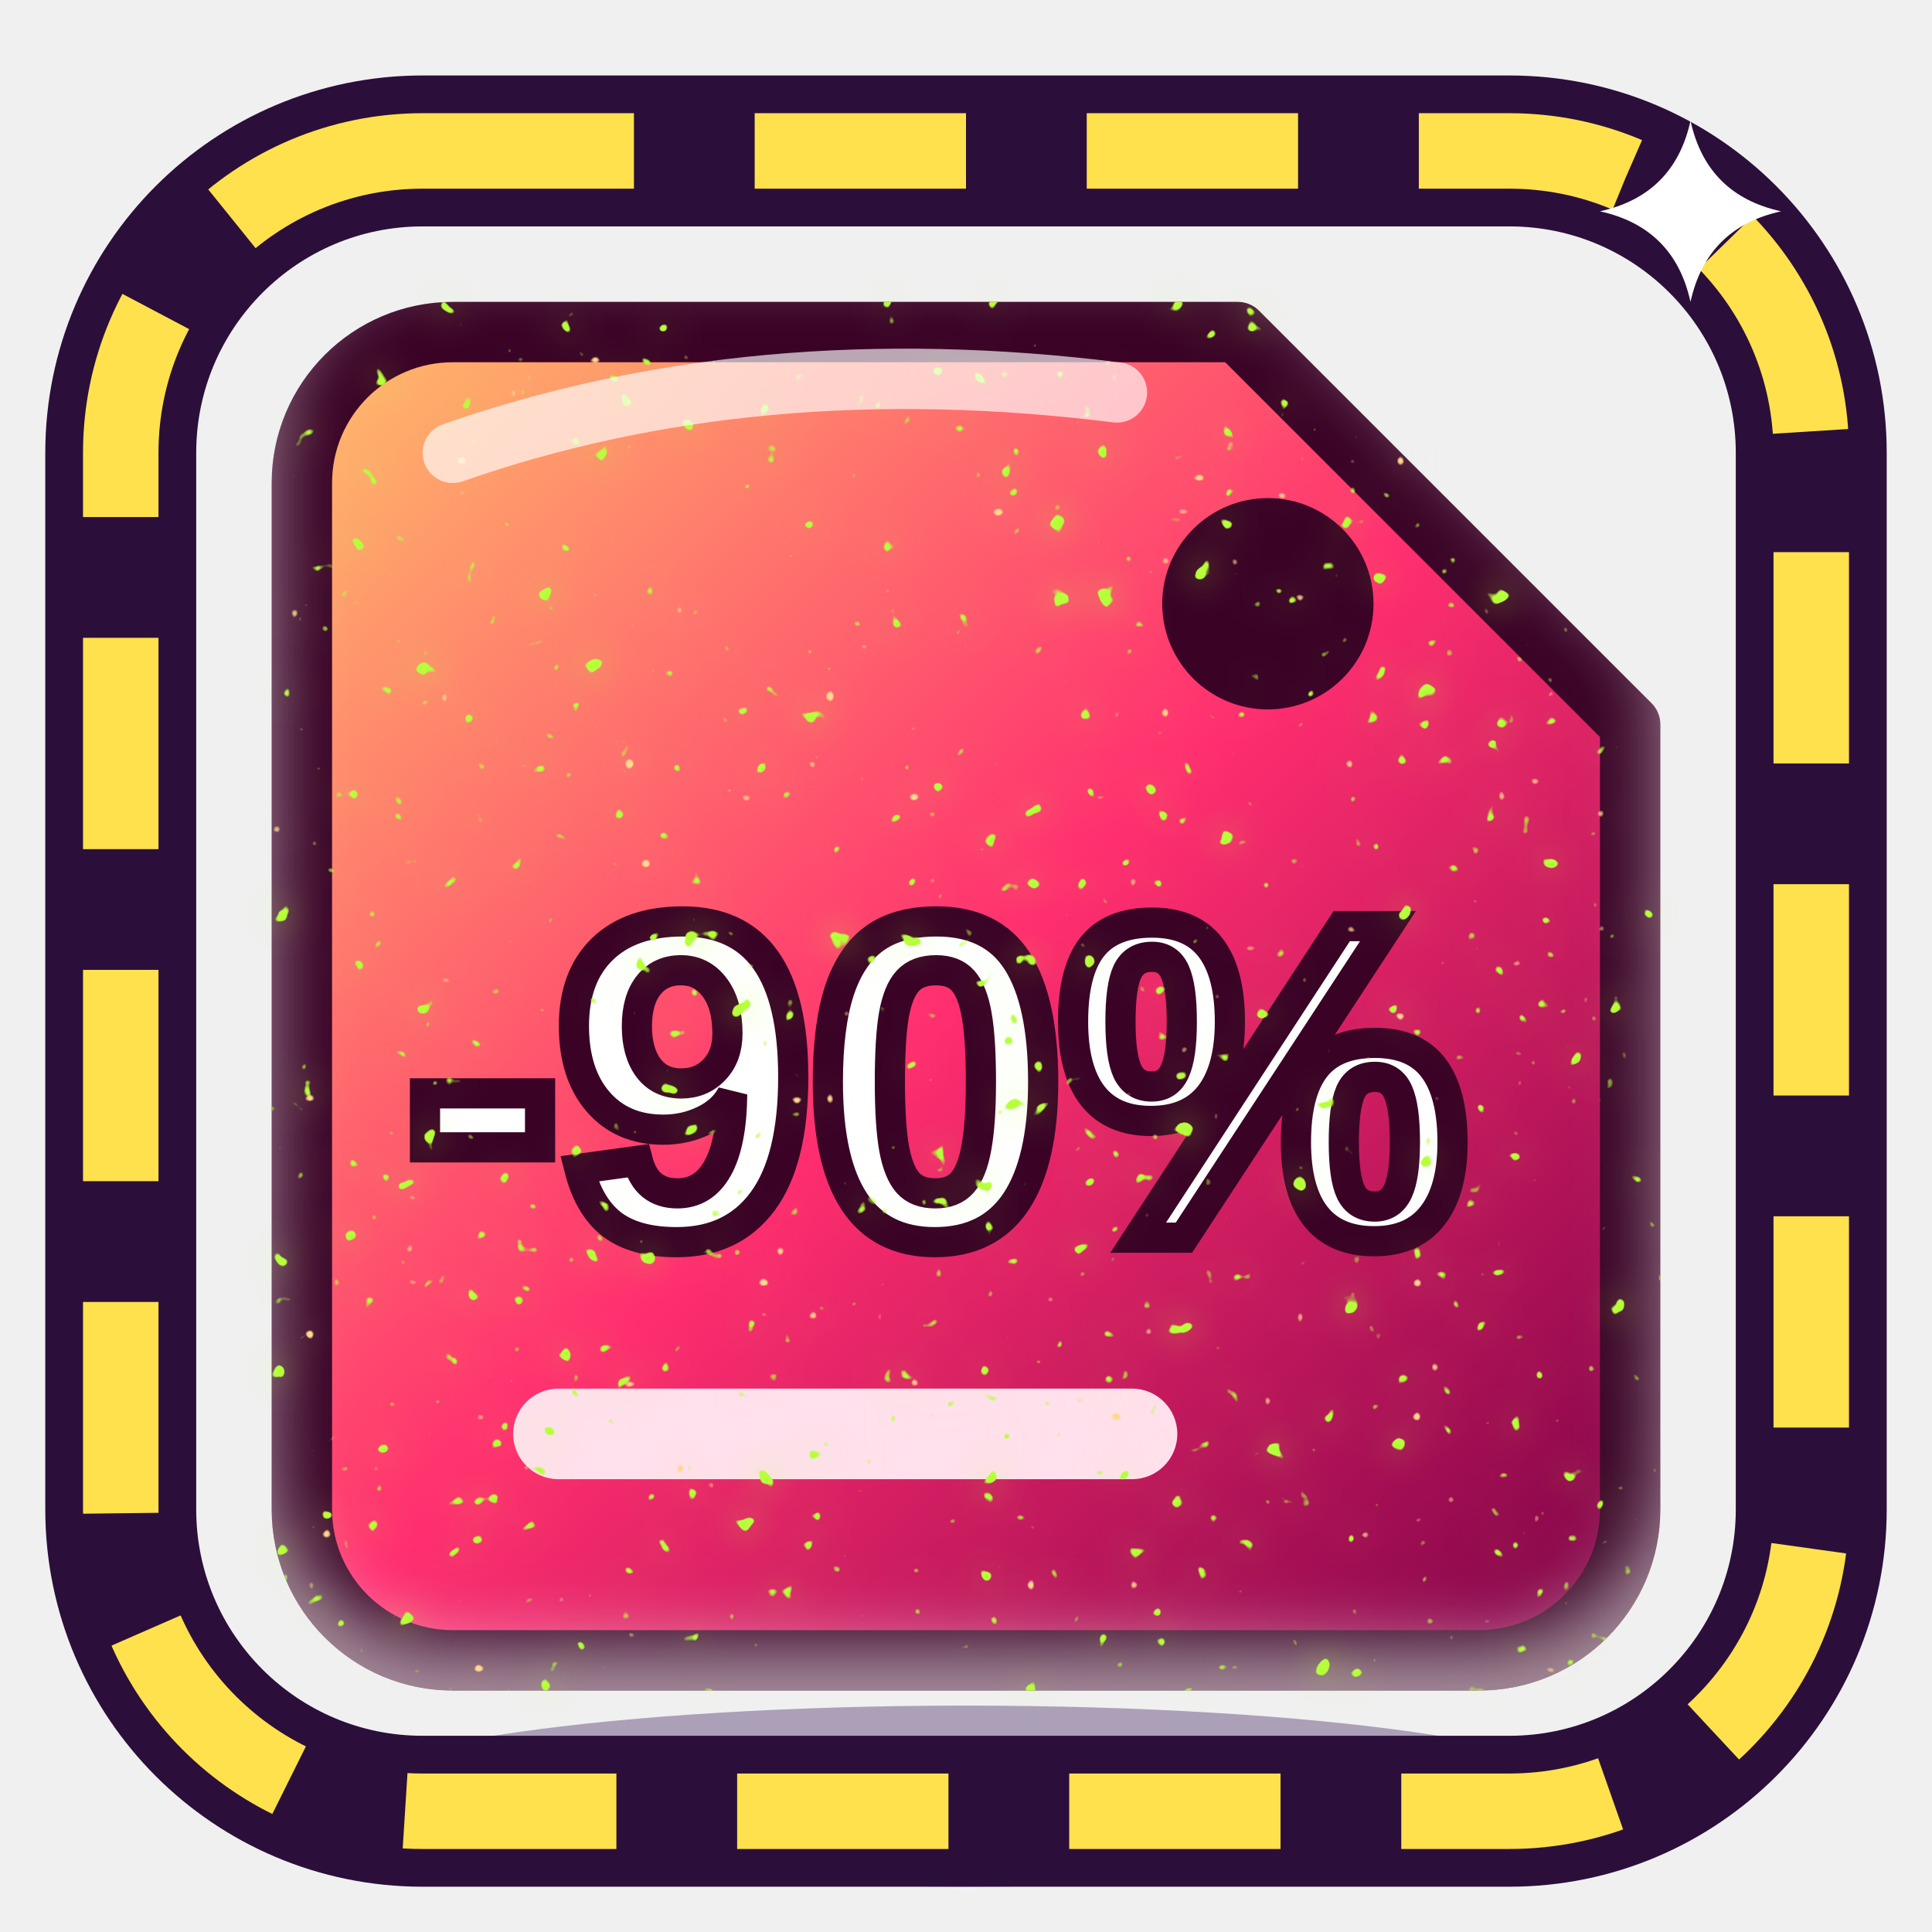
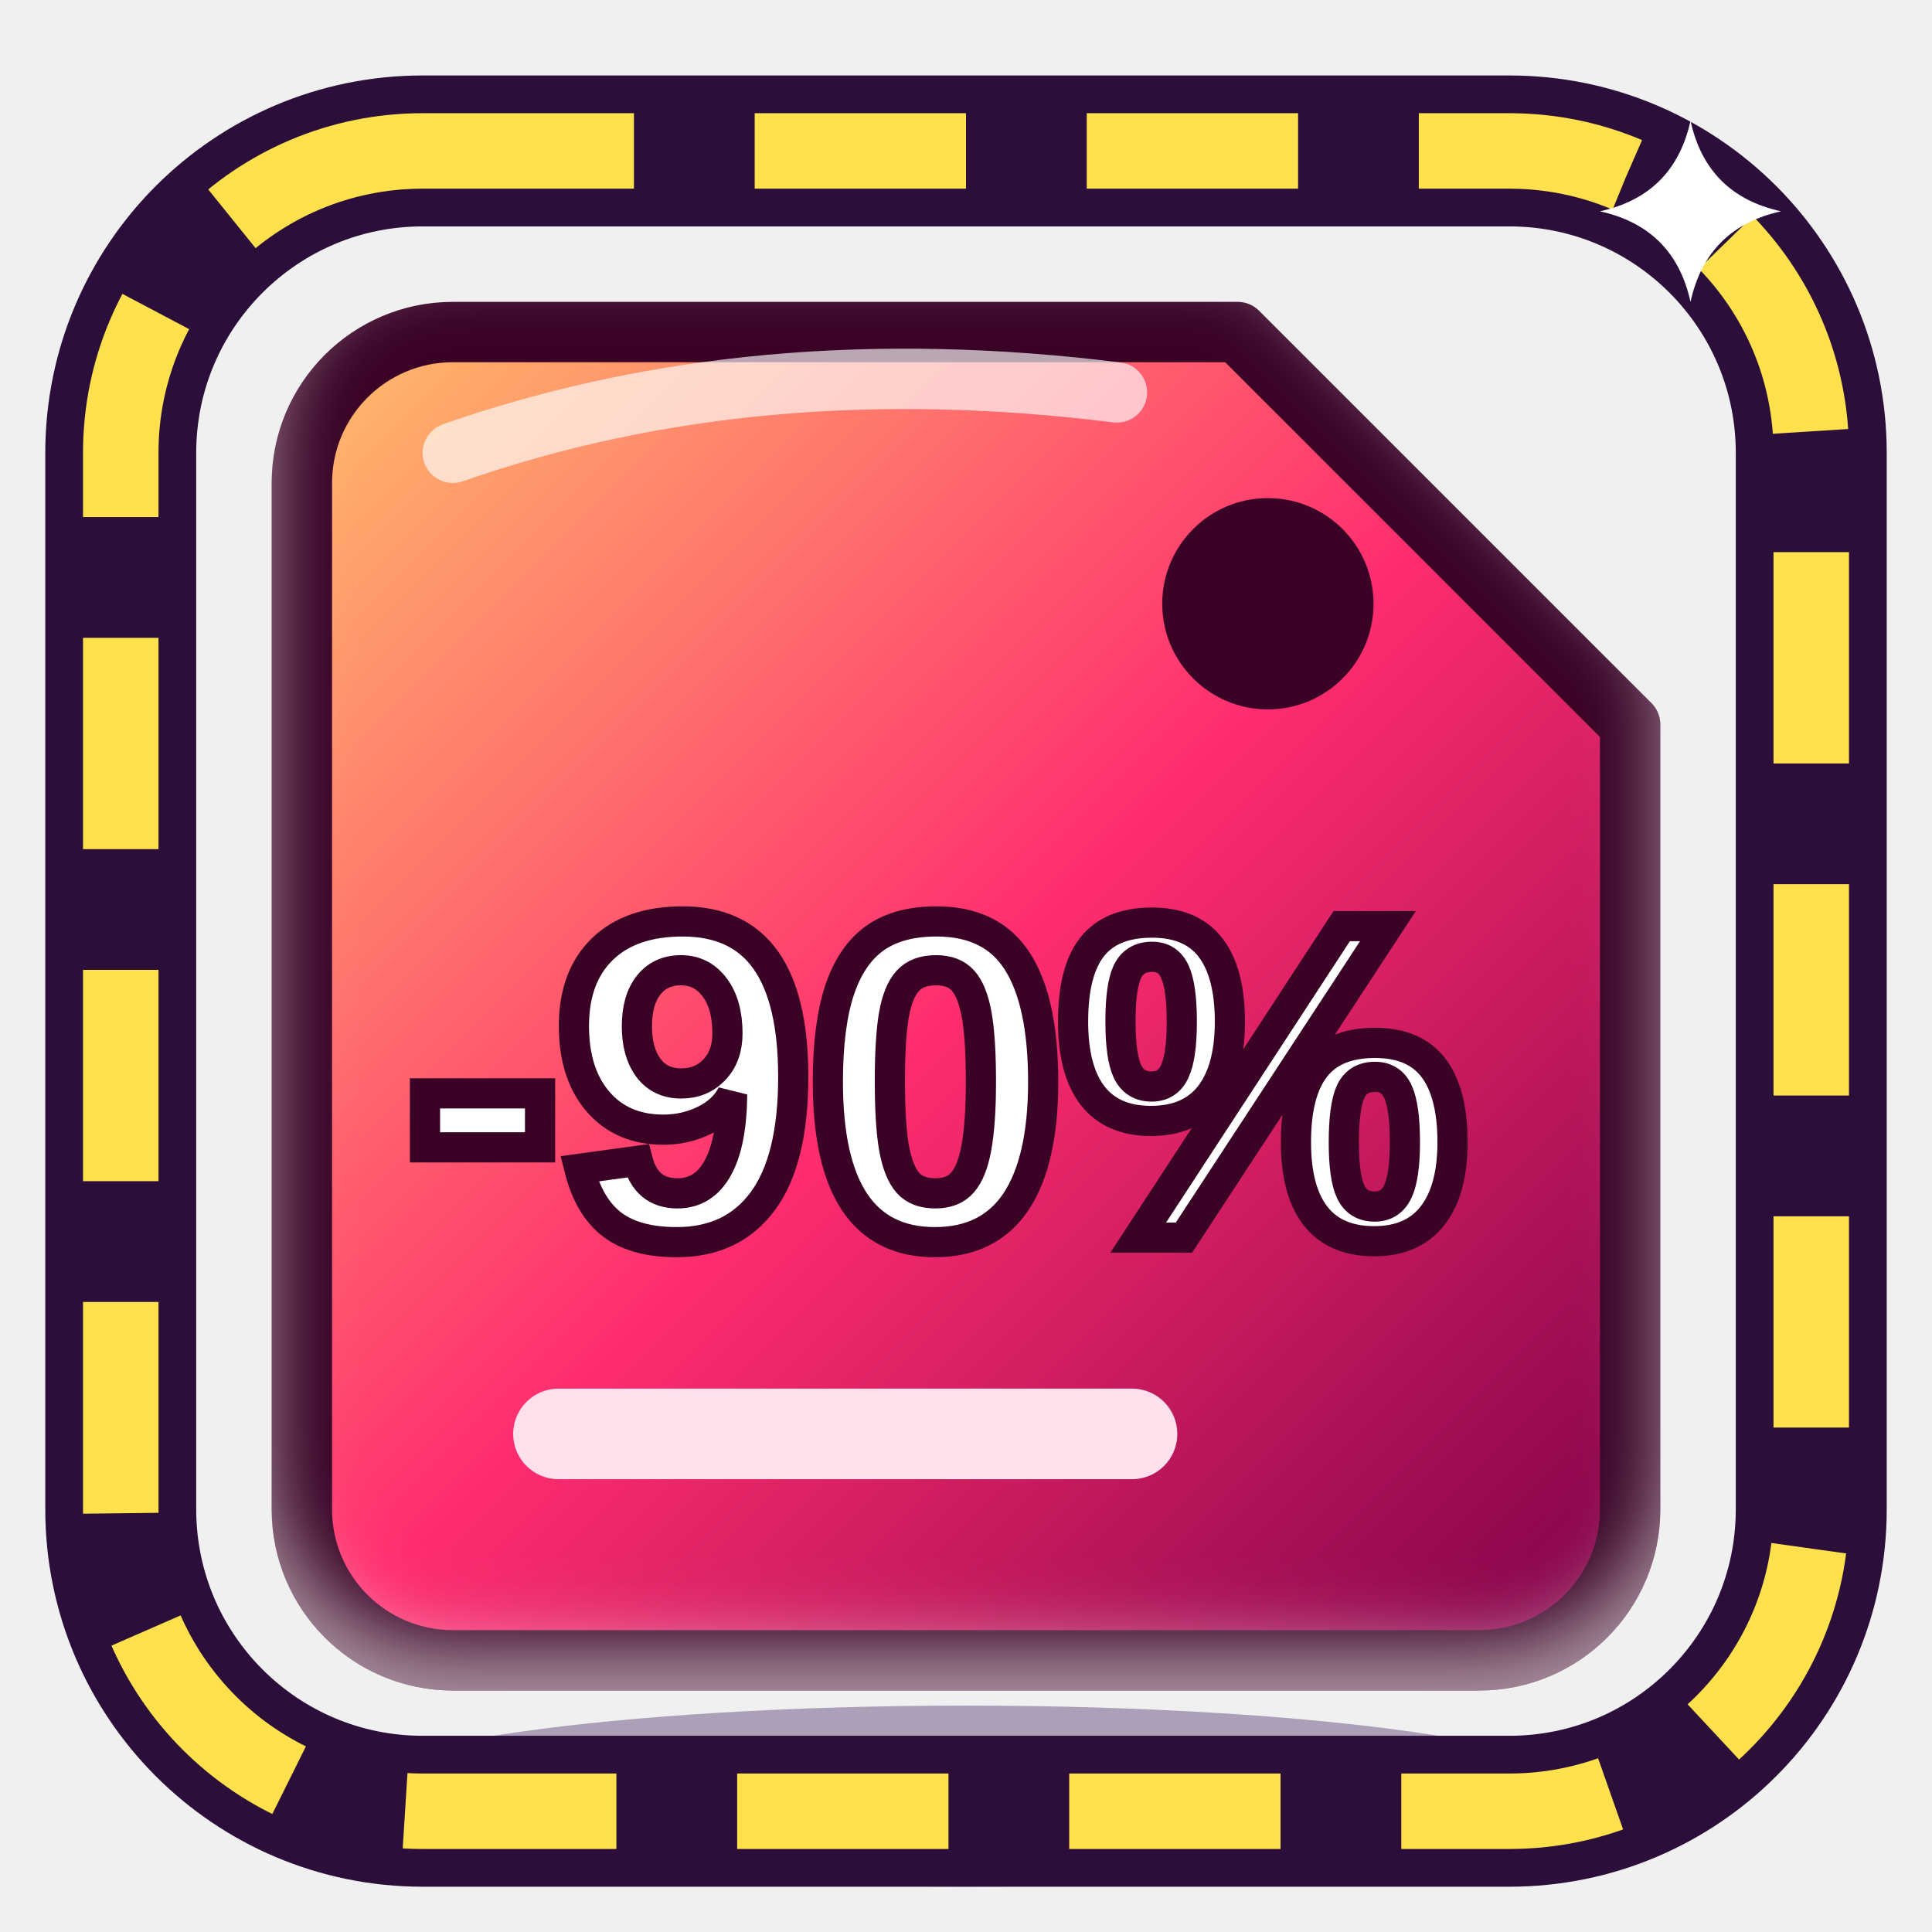
<svg xmlns="http://www.w3.org/2000/svg" viewBox="0 0 128 128">
  <defs>
    <filter id="gl" x="-10%" y="-10%" width="120%" height="120%" color-interpolation-filters="sRGB">
      <feTurbulence type="fractalNoise" baseFrequency=".62" numOctaves="2" seed="19" result="n" />
      <feColorMatrix in="n" type="matrix" values="0 0 0 0 0.714  0 0 0 0 1.000  0 0 0 0 0.231  0 0 0 22 -16.4" result="d" />
      <feComposite in="d" in2="SourceAlpha" operator="in" result="sp" />
      <feTurbulence type="fractalNoise" baseFrequency=".9" numOctaves="1" seed="59" result="n2" />
      <feColorMatrix in="n2" type="matrix" values="0 0 0 0 1  0 0 0 0 .85  0 0 0 0 .55  0 0 0 22 -16.9" result="d2" />
      <feComposite in="d2" in2="SourceAlpha" operator="in" result="sp2" />
      <feMerge result="spm">
        <feMergeNode in="sp" />
        <feMergeNode in="sp2" />
      </feMerge>
      <feGaussianBlur in="spm" stdDeviation="1.1" result="spb" />
      <feGaussianBlur in="SourceAlpha" stdDeviation="2.4" result="bl" />
      <feOffset in="bl" dx="0" dy="-3" result="up" />
      <feComposite in="SourceAlpha" in2="up" operator="out" result="rim" />
      <feFlood flood-color="#ffffff" flood-opacity=".55" />
      <feComposite in2="rim" operator="in" result="rimlight" />
      <feMerge>
        <feMergeNode in="SourceGraphic" />
        <feMergeNode in="rimlight" />
-         <feMergeNode in="spb" />
-         <feMergeNode in="spm" />
      </feMerge>
    </filter>
    <linearGradient id="t" x1="0" y1="0" x2="1" y2="1">
      <stop offset="0" stop-color="#ffc06a" />
      <stop offset=".5" stop-color="#ff2d6f" />
      <stop offset="1" stop-color="#7a0047" />
    </linearGradient>
  </defs>
  <ellipse cx="64" cy="119" rx="42" ry="6" fill="#2a0b4f" opacity=".35" />
  <g filter="url(#gl)">
    <path d="M30 22h52l26 26v52a10 10 0 0 1-10 10H30a10 10 0 0 1-10-10V32a10 10 0 0 1 10-10z" fill="url(#t)" stroke="#3a0326" stroke-width="4" stroke-linejoin="round" />
    <circle cx="84" cy="40" r="7" fill="#3a0326" />
    <text x="62" y="82" font-family="Arial Black,Arial,sans-serif" font-weight="900" font-size="30" fill="#fff" text-anchor="middle" stroke="#3a0326" stroke-width="2">-90%</text>
    <rect x="34" y="92" width="44" height="6" rx="3" fill="#ffe0ec" />
  </g>
  <path d="M30 30q20-7 44-4" fill="none" stroke="#fff" stroke-width="4" stroke-linecap="round" opacity=".65" />
  <rect x="8" y="10" width="112" height="110" rx="20" fill="none" stroke="#2b0f3a" stroke-width="10" />
  <rect x="8" y="10" width="112" height="110" rx="20" fill="none" stroke="#ffe14d" stroke-width="5" stroke-dasharray="14 8" />
  <path d="M112 8Q113.08 12.92 118 14Q113.08 15.08 112 20Q110.92 15.08 106 14Q110.92 12.92 112 8z" fill="#fff" opacity="1.0" />
</svg>
